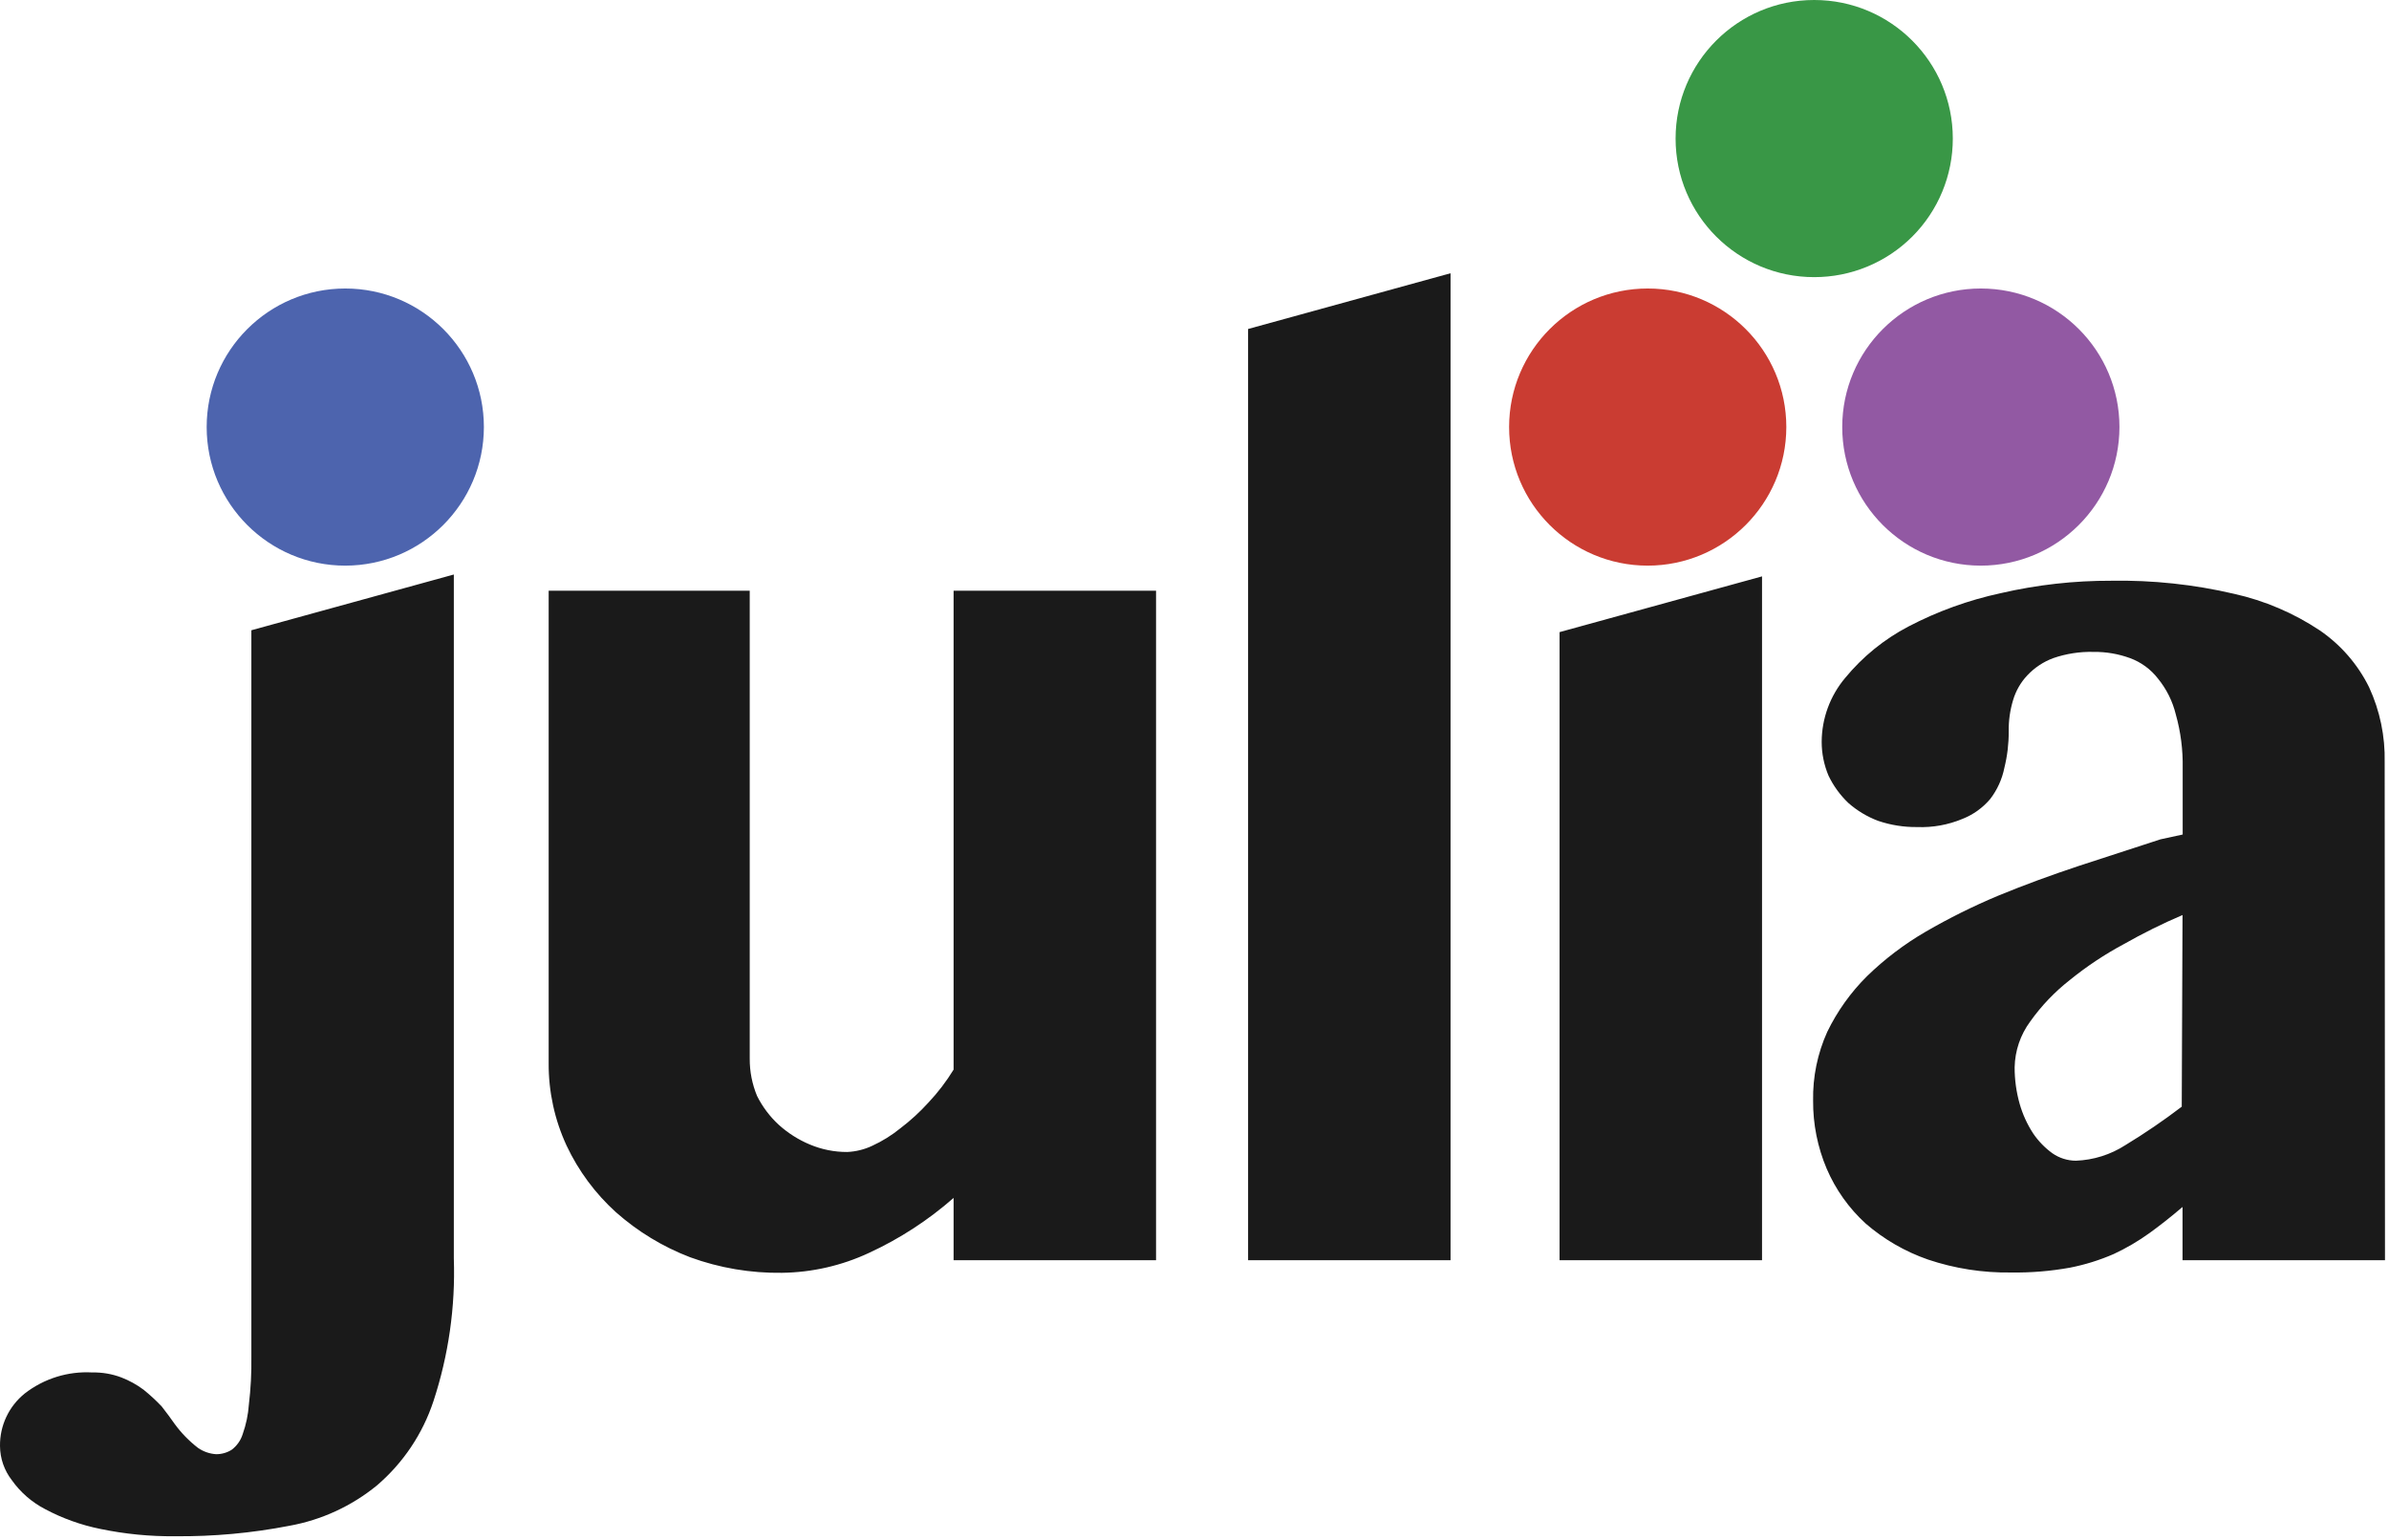
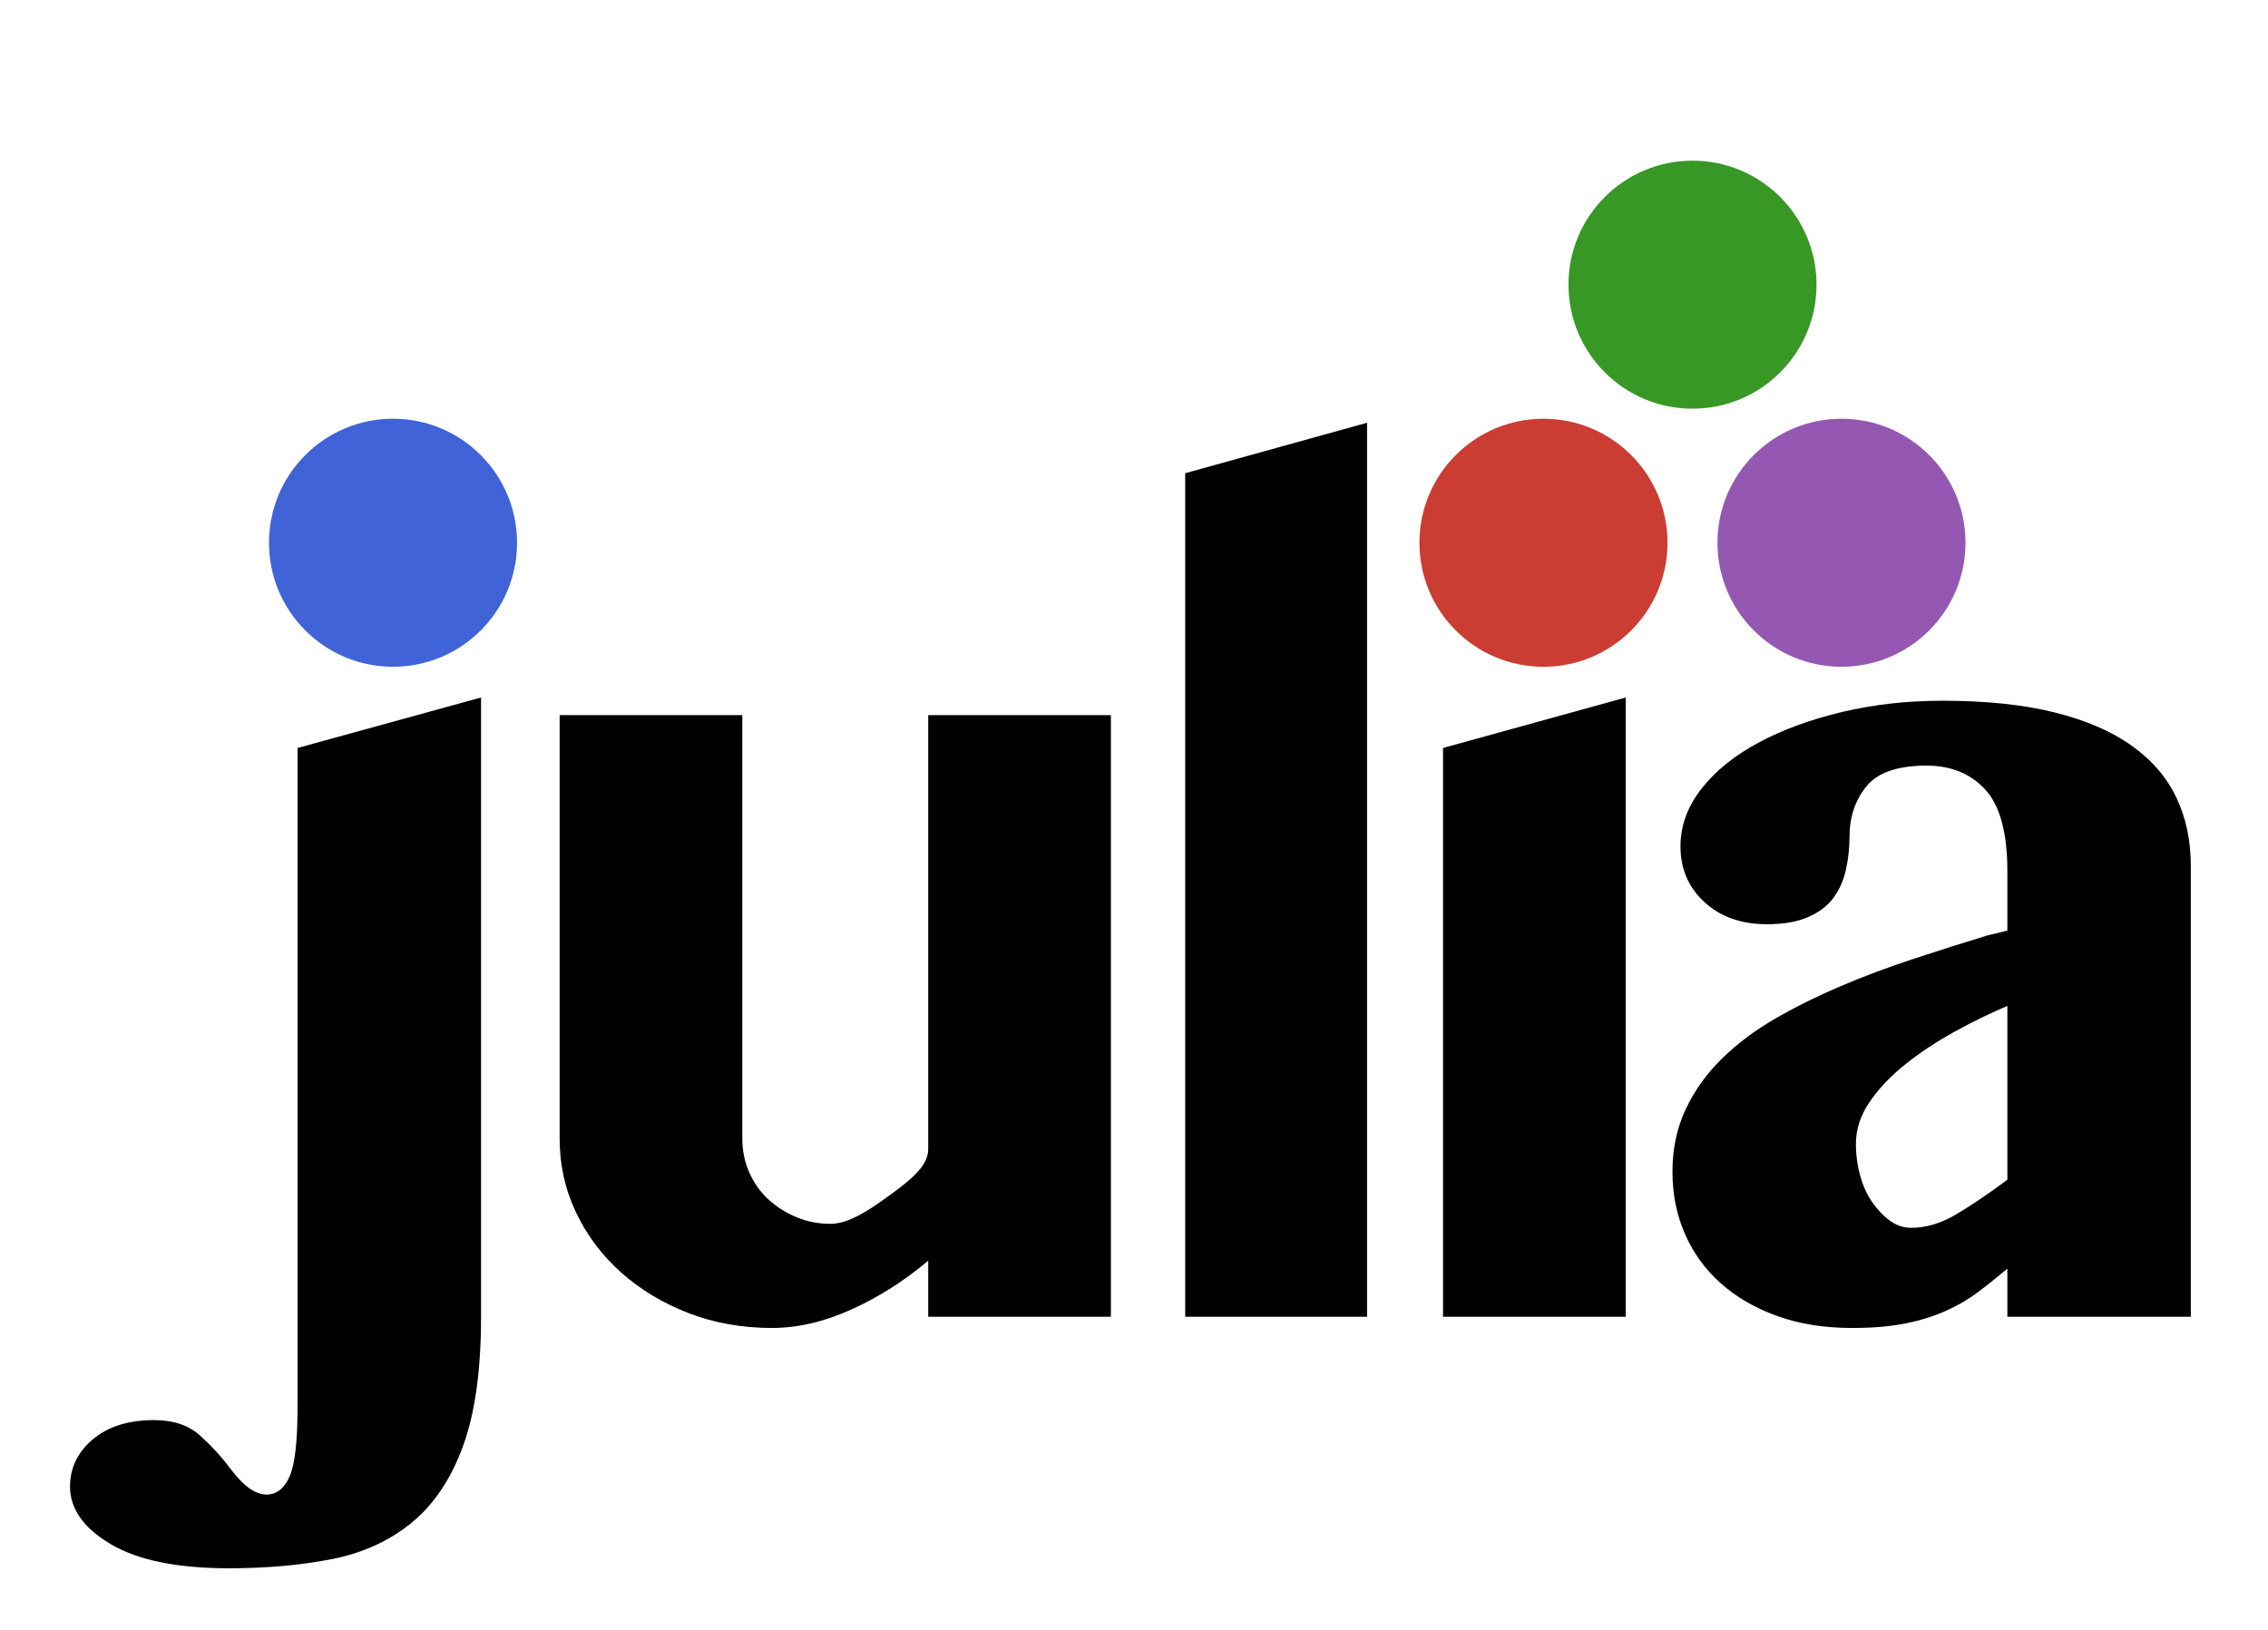
- <svg xmlns="http://www.w3.org/2000/svg" width="512px" height="330px" viewBox="0 0 512 330" version="1.1" preserveAspectRatio="xMidYMid">
-   <g>
-     <path d="M353.098,121.259 C336.696,121.241 323.414,107.933 323.426,91.531 C323.438,75.13 336.741,61.842 353.143,61.848 C369.544,61.854 382.837,75.152 382.837,91.553 C382.819,107.965 369.509,121.259 353.098,121.259 Z" fill="#CA3C32" />
-     <path d="M424.492,121.259 C408.09,121.241 394.807,107.933 394.82,91.531 C394.832,75.13 408.135,61.842 424.536,61.848 C440.938,61.854 454.231,75.152 454.231,91.553 C454.212,107.965 440.903,121.259 424.492,121.259 L424.492,121.259 Z" fill="#9259A3" />
-     <path d="M388.812,59.411 C372.406,59.411 359.106,46.112 359.106,29.706 C359.106,13.3 372.406,0 388.812,0 C405.218,0 418.517,13.3 418.517,29.706 C418.526,37.587 415.399,45.148 409.827,50.721 C404.254,56.293 396.693,59.42 388.812,59.411 L388.812,59.411 Z" fill="#399746" />
-     <path d="M73.999,121.259 C57.593,121.259 44.293,107.959 44.293,91.553 C44.293,75.147 57.593,61.848 73.999,61.848 C90.405,61.848 103.704,75.147 103.704,91.553 C103.686,107.952 90.397,121.241 73.999,121.259 Z" fill="#4D64AE" />
-     <path d="M97.262,269.787 C97.615,280.167 96.134,290.528 92.89,300.394 C90.579,307.39 86.401,313.622 80.807,318.418 C75.376,322.869 68.895,325.857 61.983,327.096 C53.934,328.658 45.749,329.408 37.551,329.332 C32.158,329.388 26.776,328.862 21.496,327.763 C17.373,326.931 13.393,325.503 9.681,323.525 C6.838,322.056 4.389,319.927 2.538,317.316 C0.914,315.224 0.023,312.656 0.001,310.007 C-0.06,305.63 1.897,301.468 5.308,298.725 C9.424,295.529 14.557,293.928 19.761,294.219 C21.89,294.174 24.009,294.536 26.002,295.287 C27.706,295.945 29.312,296.832 30.775,297.924 C32.143,299.028 33.436,300.222 34.647,301.496 C35.682,302.831 36.616,304.066 37.417,305.234 C38.841,307.191 40.538,308.933 42.457,310.407 C43.593,311.189 44.919,311.65 46.296,311.742 C47.474,311.756 48.633,311.432 49.633,310.808 C50.753,309.971 51.582,308.803 52.003,307.47 C52.736,305.416 53.185,303.271 53.338,301.095 C53.742,297.706 53.92,294.294 53.872,290.882 L53.872,135.111 L97.262,123.162 L97.262,269.787 Z M160.679,126.633 L160.679,226.965 C160.664,229.702 161.197,232.414 162.248,234.942 C163.409,237.263 164.981,239.355 166.887,241.116 C168.855,242.898 171.113,244.332 173.563,245.355 C176.098,246.423 178.822,246.968 181.573,246.957 C183.435,246.874 185.262,246.42 186.947,245.622 C189.099,244.634 191.117,243.378 192.955,241.884 C195.135,240.228 197.158,238.373 198.996,236.343 C201.024,234.187 202.825,231.827 204.37,229.301 L204.37,126.633 L247.76,126.633 L247.76,270.155 L204.37,270.155 L204.37,256.804 C198.929,261.586 192.824,265.554 186.246,268.586 C180.4,271.318 174.04,272.774 167.588,272.858 C160.875,272.954 154.202,271.822 147.895,269.52 C142.064,267.285 136.682,264.017 132.008,259.874 C127.571,255.859 123.975,251.003 121.427,245.589 C118.864,240.058 117.554,234.029 117.588,227.932 L117.588,126.633 L160.679,126.633 Z M334.24,135.511 L377.63,123.562 L377.63,270.155 L334.24,270.155 L334.24,135.511 Z M310.876,270.155 L267.486,270.155 L267.486,70.526 L310.876,58.577 L310.876,270.155 Z M511.139,270.155 L467.749,270.155 L467.749,258.74 C465.379,260.776 463.009,262.645 460.706,264.314 C458.294,266.053 455.724,267.562 453.029,268.819 C450.008,270.138 446.852,271.123 443.617,271.757 C439.454,272.505 435.229,272.852 431,272.791 C424.956,272.881 418.941,271.945 413.21,270.021 C408.311,268.322 403.78,265.706 399.859,262.311 C396.258,259.026 393.401,255.009 391.482,250.529 C389.529,245.916 388.541,240.952 388.578,235.943 C388.484,230.861 389.522,225.822 391.615,221.19 C393.763,216.769 396.64,212.74 400.126,209.275 C403.915,205.59 408.141,202.384 412.71,199.729 C417.712,196.827 422.896,194.252 428.23,192.019 C433.804,189.716 439.578,187.613 445.486,185.644 L463.009,179.936 L467.782,178.901 L467.782,164.683 C467.859,160.793 467.364,156.913 466.313,153.168 C465.627,150.343 464.315,147.708 462.475,145.458 C460.935,143.466 458.864,141.95 456.5,141.085 C453.999,140.172 451.353,139.719 448.69,139.75 C445.752,139.676 442.824,140.128 440.046,141.085 C437.925,141.871 436.017,143.14 434.472,144.79 C433.056,146.296 432.016,148.114 431.434,150.097 C430.778,152.26 430.463,154.512 430.5,156.772 C430.516,159.416 430.202,162.051 429.565,164.616 C429.077,167.044 428.038,169.328 426.528,171.291 C424.923,173.191 422.87,174.66 420.553,175.564 C417.491,176.839 414.188,177.431 410.874,177.299 C408.026,177.334 405.193,176.882 402.496,175.964 C400.155,175.083 397.995,173.782 396.121,172.126 C394.366,170.452 392.93,168.473 391.882,166.285 C390.91,163.982 390.411,161.508 390.414,159.009 C390.442,153.998 392.225,149.156 395.454,145.324 C399.188,140.783 403.796,137.037 409.005,134.31 C415.24,131.051 421.887,128.649 428.764,127.167 C436.556,125.363 444.531,124.467 452.529,124.497 C461.366,124.348 470.189,125.29 478.796,127.3 C485.331,128.759 491.543,131.406 497.12,135.111 C501.65,138.202 505.306,142.409 507.734,147.327 C510.053,152.355 511.195,157.845 511.072,163.381 L511.139,270.155 Z M467.749,196.157 C463.441,198.002 459.24,200.085 455.165,202.399 C451.081,204.586 447.214,207.156 443.617,210.076 C440.363,212.618 437.496,215.62 435.106,218.987 C433.004,221.834 431.838,225.263 431.768,228.8 C431.76,231.441 432.12,234.069 432.836,236.61 C433.478,238.869 434.457,241.019 435.74,242.986 C436.854,244.625 438.243,246.059 439.845,247.224 C441.324,248.256 443.082,248.815 444.885,248.827 C448.659,248.687 452.325,247.534 455.499,245.489 C459.67,242.956 463.703,240.205 467.582,237.245 L467.749,196.157 Z" fill="#1A1A1A" />
-   </g>
+ <svg xmlns="http://www.w3.org/2000/svg" width="320" height="230" viewBox="0 0 320 230">
+   <path fill-rule="nonzero" fill="rgb(0%, 0%, 0%)" fill-opacity="1" d="M 67.871 185.812 C 67.871 193.348 67.023 199.434 65.328 204.066 C 63.633 208.703 61.223 212.301 58.094 214.863 C 54.969 217.426 51.219 219.141 46.848 220.008 C 42.477 220.871 37.613 221.305 32.266 221.305 C 25.027 221.305 19.488 220.176 15.648 217.914 C 11.805 215.652 9.883 212.941 9.883 209.773 C 9.883 207.137 10.953 204.914 13.102 203.105 C 15.25 201.297 18.133 200.395 21.75 200.395 C 24.465 200.395 26.633 201.129 28.25 202.598 C 29.871 204.066 31.211 205.52 32.266 206.949 C 33.469 208.531 34.488 209.586 35.316 210.113 C 36.145 210.641 36.898 210.906 37.578 210.906 C 39.008 210.906 40.102 210.059 40.855 208.363 C 41.609 206.668 41.984 203.371 41.984 198.473 L 41.984 105.551 L 67.871 98.43 Z M 104.738 100.914 L 104.738 160.715 C 104.738 162.375 105.059 163.938 105.699 165.406 C 106.34 166.875 107.227 168.141 108.355 169.195 C 109.488 170.25 110.805 171.098 112.312 171.738 C 113.82 172.379 115.441 172.699 117.176 172.699 C 119.133 172.699 121.359 171.602 124.07 169.703 C 128.363 166.695 130.965 164.629 130.965 162.184 L 130.965 100.914 L 156.738 100.914 L 156.738 185.812 L 130.965 185.812 L 130.965 177.898 C 127.574 180.762 123.957 183.059 120.113 184.793 C 116.27 186.527 112.539 187.395 108.922 187.395 C 104.703 187.395 100.781 186.695 97.164 185.301 C 93.547 183.906 90.383 182.004 87.672 179.594 C 84.957 177.184 82.828 174.355 81.281 171.113 C 79.738 167.875 78.965 164.406 78.965 160.715 L 78.965 100.914 Z M 192.883 185.812 L 167.223 185.812 L 167.223 66.777 L 192.883 59.656 Z M 203.602 105.551 L 229.375 98.43 L 229.375 185.812 L 203.602 185.812 Z M 283.227 141.949 C 280.738 143.008 278.23 144.23 275.707 145.625 C 273.184 147.02 270.883 148.547 268.812 150.203 C 266.738 151.859 265.062 153.633 263.781 155.516 C 262.5 157.398 261.859 159.359 261.859 161.395 C 261.859 162.977 262.066 164.504 262.48 165.973 C 262.895 167.441 263.48 168.703 264.234 169.758 C 264.988 170.812 265.816 171.66 266.723 172.301 C 267.625 172.941 268.605 173.262 269.66 173.262 C 271.77 173.262 273.898 172.621 276.047 171.34 C 278.195 170.059 280.586 168.441 283.227 166.48 Z M 309.109 185.812 L 283.227 185.812 L 283.227 179.027 C 281.793 180.234 280.398 181.348 279.043 182.363 C 277.688 183.379 276.16 184.266 274.465 185.02 C 272.77 185.773 270.867 186.355 268.754 186.773 C 266.645 187.188 264.156 187.395 261.297 187.395 C 257.375 187.395 253.852 186.828 250.727 185.699 C 247.598 184.566 244.941 183.023 242.758 181.062 C 240.57 179.105 238.895 176.785 237.727 174.109 C 236.559 171.438 235.973 168.516 235.973 165.352 C 235.973 162.109 236.594 159.172 237.84 156.531 C 239.082 153.895 240.777 151.523 242.926 149.41 C 245.074 147.301 247.578 145.418 250.441 143.758 C 253.305 142.102 256.379 140.574 259.656 139.18 C 262.934 137.785 266.344 136.508 269.887 135.34 C 273.426 134.172 276.934 133.059 280.398 132.004 L 283.227 131.324 L 283.227 122.961 C 283.227 117.535 282.188 113.691 280.117 111.43 C 278.043 109.168 275.273 108.039 271.809 108.039 C 267.738 108.039 264.91 109.02 263.328 110.977 C 261.746 112.938 260.953 115.309 260.953 118.098 C 260.953 119.68 260.785 121.227 260.445 122.734 C 260.109 124.242 259.523 125.559 258.695 126.691 C 257.867 127.82 256.68 128.727 255.133 129.402 C 253.59 130.082 251.648 130.422 249.312 130.422 C 245.695 130.422 242.758 129.383 240.496 127.312 C 238.234 125.238 237.105 122.621 237.105 119.453 C 237.105 116.516 238.102 113.785 240.098 111.262 C 242.098 108.734 244.789 106.566 248.184 104.762 C 251.574 102.949 255.492 101.52 259.938 100.465 C 264.383 99.41 269.094 98.883 274.066 98.883 C 280.172 98.883 285.43 99.43 289.84 100.52 C 294.246 101.613 297.883 103.176 300.746 105.211 C 303.609 107.246 305.719 109.695 307.074 112.559 C 308.434 115.422 309.109 118.629 309.109 122.168 Z M 309.109 185.812 " />
+   <path fill-rule="nonzero" fill="rgb(25.1%, 38.8%, 84.7%)" fill-opacity="1" d="M 72.953 76.59 C 72.953 86.258 65.117 94.09 55.453 94.09 C 45.789 94.09 37.953 86.258 37.953 76.59 C 37.953 66.926 45.789 59.09 55.453 59.09 C 65.117 59.09 72.953 66.926 72.953 76.59 Z M 72.953 76.59 " />
+   <path fill-rule="nonzero" fill="rgb(22%, 59.6%, 14.9%)" fill-opacity="1" d="M 256.301 40.172 C 256.301 49.836 248.465 57.672 238.801 57.672 C 229.133 57.672 221.301 49.836 221.301 40.172 C 221.301 30.508 229.133 22.672 238.801 22.672 C 248.465 22.672 256.301 30.508 256.301 40.172 Z M 256.301 40.172 " />
+   <path fill-rule="nonzero" fill="rgb(58.4%, 34.5%, 69.8%)" fill-opacity="1" d="M 277.32 76.59 C 277.32 86.258 269.484 94.09 259.82 94.09 C 250.156 94.09 242.32 86.258 242.32 76.59 C 242.32 66.926 250.156 59.09 259.82 59.09 C 269.484 59.09 277.32 66.926 277.32 76.59 Z M 277.32 76.59 " />
+   <path fill-rule="nonzero" fill="rgb(79.6%, 23.5%, 20%)" fill-opacity="1" d="M 235.273 76.59 C 235.273 86.258 227.438 94.09 217.773 94.09 C 208.105 94.09 200.273 86.258 200.273 76.59 C 200.273 66.926 208.105 59.09 217.773 59.09 C 227.438 59.09 235.273 66.926 235.273 76.59 Z M 235.273 76.59 " />
</svg>
